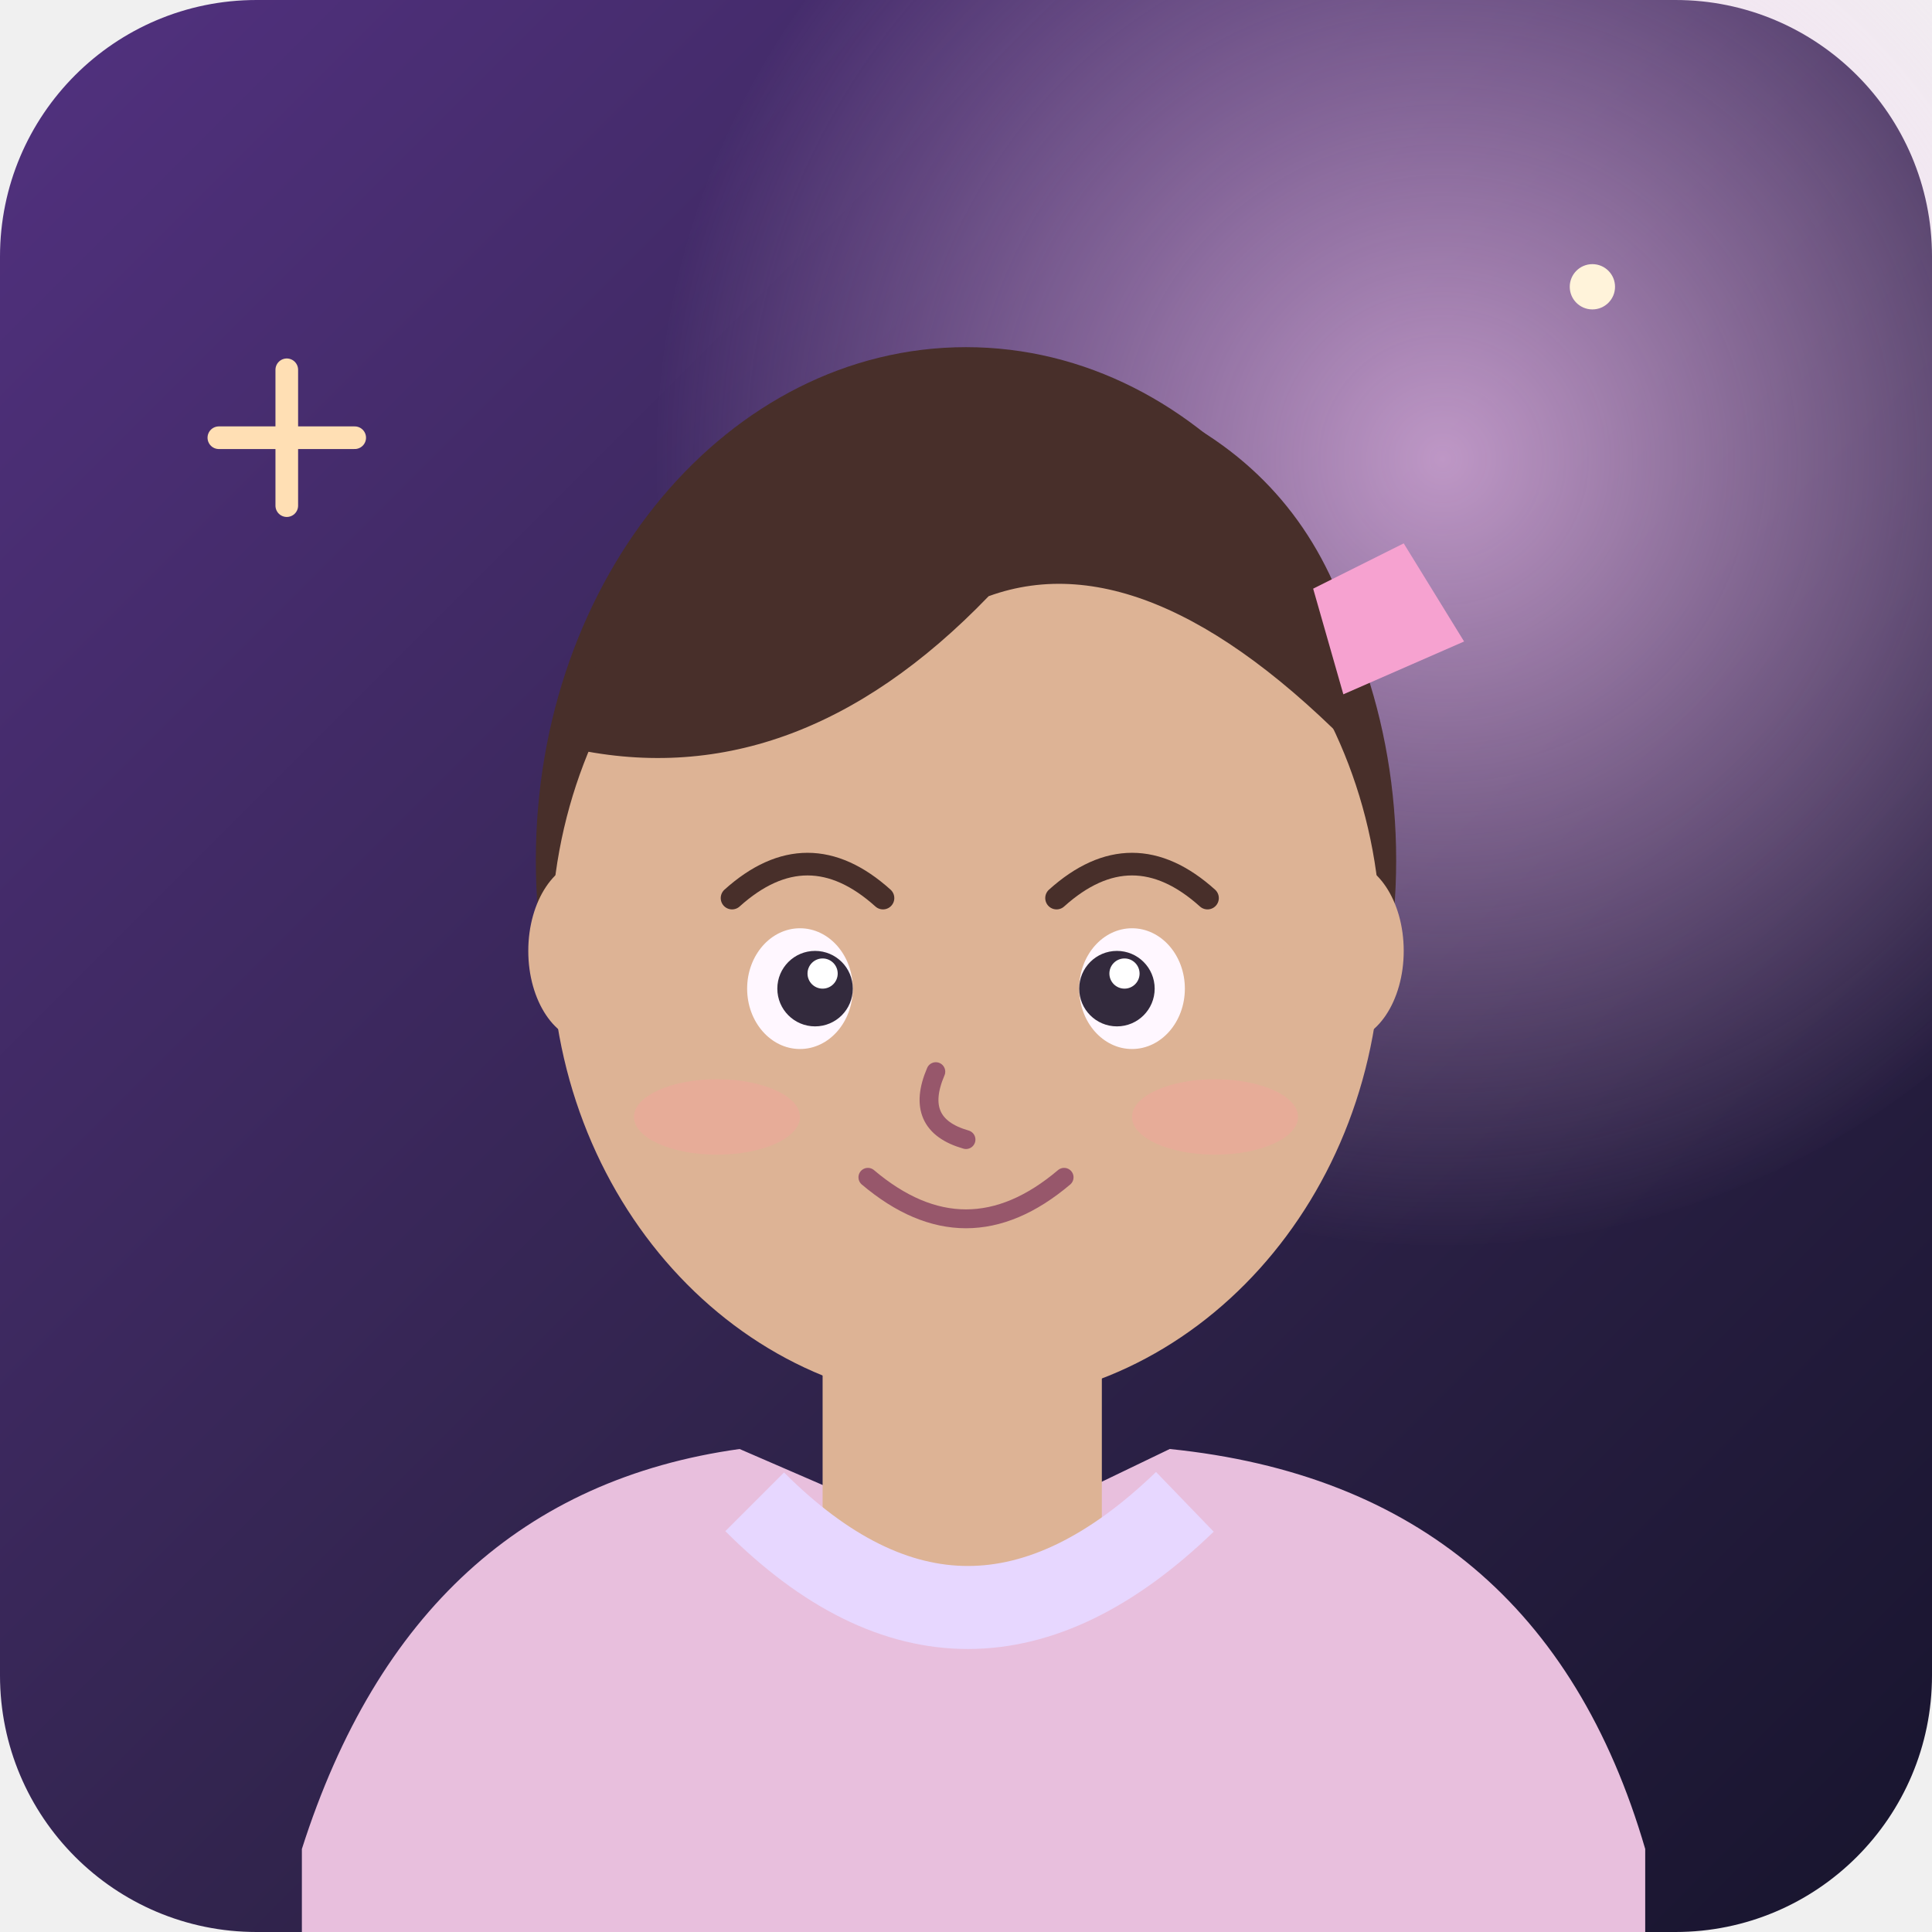
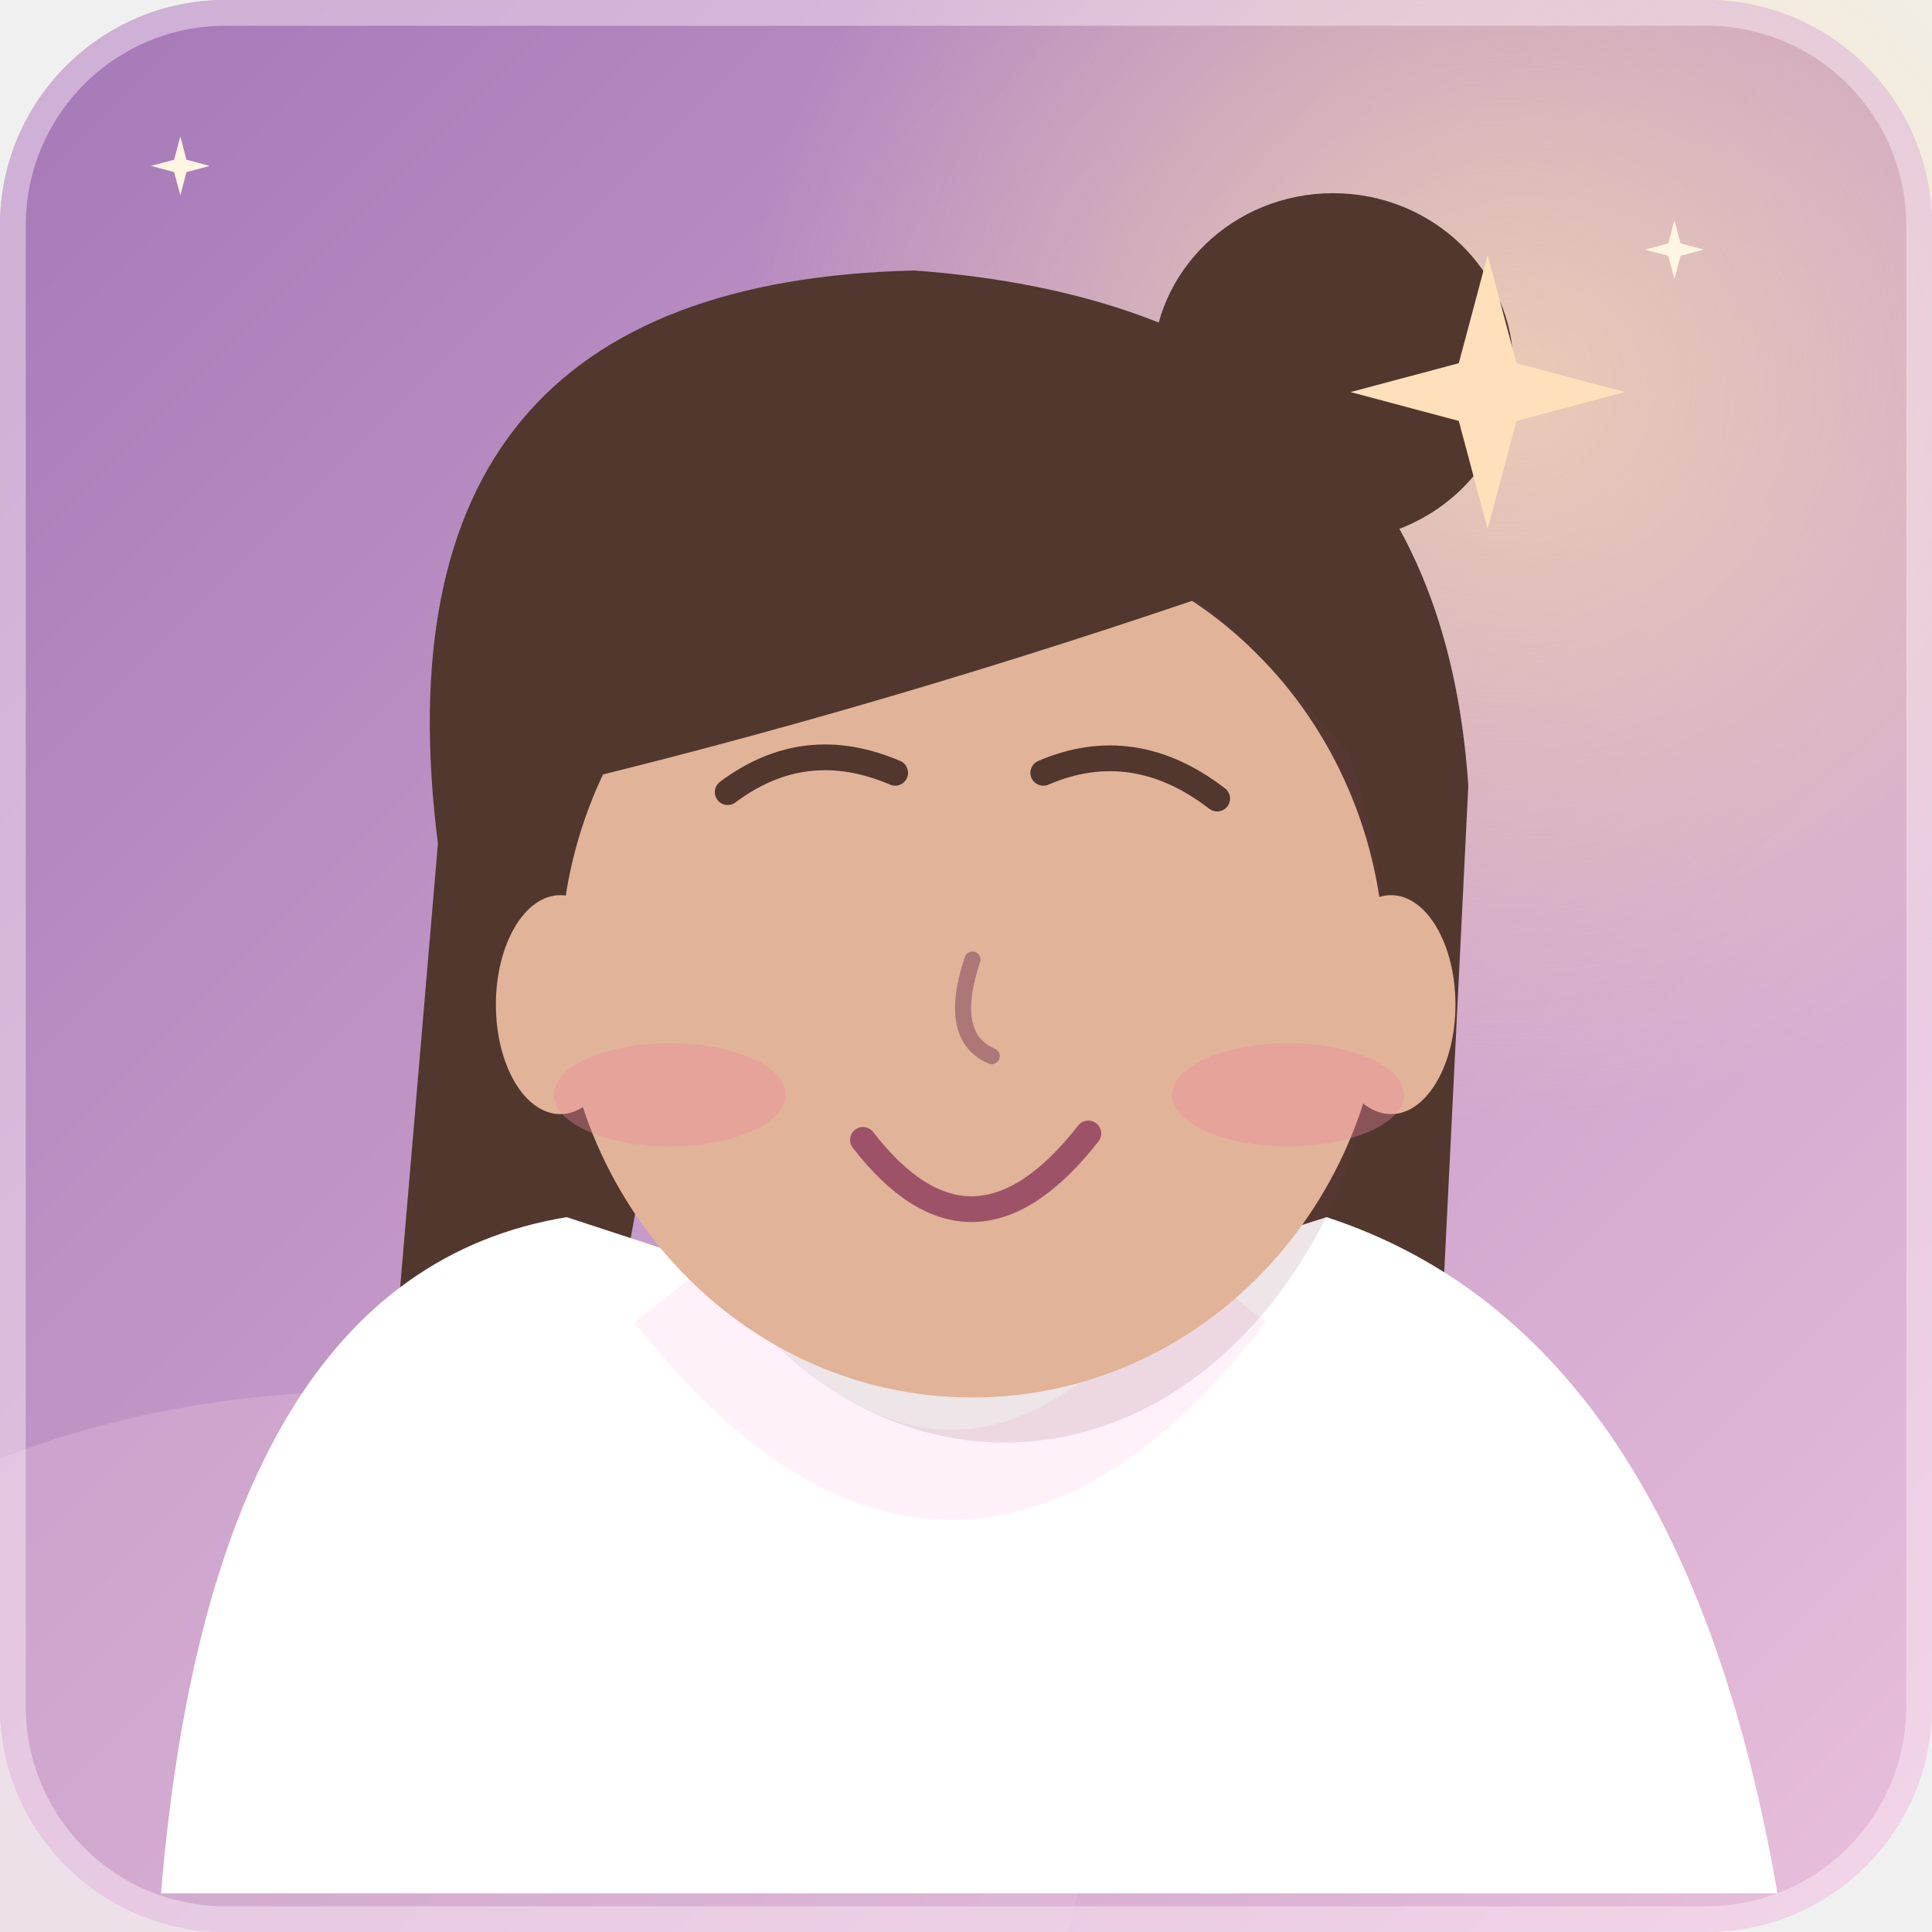
- <svg xmlns="http://www.w3.org/2000/svg" width="256" height="256" viewBox="0 0 256 256">
+ <svg xmlns="http://www.w3.org/2000/svg" width="300" height="300" viewBox="0 0 300 300" role="img" aria-label="baby avatar portrait">
  <defs>
-     <linearGradient id="night" x1="0" y1="0" x2="1" y2="1">
-       <stop stop-color="#523180" />
-       <stop offset=".55" stop-color="#31244d" />
-       <stop offset="1" stop-color="#17142d" />
+     <linearGradient id="background" x1="0" y1="0" x2="1" y2="1">
+       <stop stop-color="#a478b7" />
+       <stop offset="1" stop-color="#e9c0db" />
    </linearGradient>
-     <linearGradient id="rose" x1="0" y1="0" x2="1" y2="1">
-       <stop stop-color="#ffd9b6" />
-       <stop offset="1" stop-color="#f1b9e1" />
+     <radialGradient id="aura">
+       <stop stop-color="#f9e0ad" stop-opacity=".7" />
+       <stop offset="1" stop-color="#f9e0ad" stop-opacity="0" />
+     </radialGradient>
+     <linearGradient id="highlight" x1="0" y1="0" x2="1" y2="1">
+       <stop stop-color="white" stop-opacity=".4" />
+       <stop offset="1" stop-color="white" stop-opacity="0" />
    </linearGradient>
-     <linearGradient id="coat" x1="0" y1="0" x2="1" y2="1">
-       <stop stop-color="#b88eeb" />
-       <stop offset="1" stop-color="#594190" />
-     </linearGradient>
-     <radialGradient id="shine">
-       <stop stop-color="#f9c8f7" stop-opacity=".7" />
-       <stop offset="1" stop-color="#f9c8f7" stop-opacity="0" />
-     </radialGradient>
  </defs>
-   <rect width="256" height="256" rx="34" fill="url(#night)" />
-   <circle cx="191" cy="61" r="104" fill="url(#shine)" />
-   <path d="M40 245Q55 198 98 192L128 205 155 192Q204 197 218 245v20H40z" fill="#e8bfdd" />
-   <path d="M109 174v30q17 16 37 0v-30" fill="#ddb395" />
-   <ellipse cx="128" cy="114" rx="57" ry="68" fill="#482f2a" />
-   <ellipse cx="128" cy="125" rx="55" ry="61" fill="#ddb395" />
-   <ellipse cx="78" cy="126" rx="8" ry="12" fill="#ddb395" />
-   <ellipse cx="178" cy="126" rx="8" ry="12" fill="#ddb395" />
-   <path d="M75 99q15-48 56-51 49 6 51 54-29-31-51-23-26 27-56 20" fill="#482f2a" />
-   <path d="m174 78 12-6 8 13-16 7z" fill="#f6a2d0" />
-   <ellipse cx="106" cy="131" rx="7" ry="8" fill="#fff7ff" />
-   <ellipse cx="150" cy="131" rx="7" ry="8" fill="#fff7ff" />
-   <circle cx="108" cy="131" r="5" fill="#332a3d" />
-   <circle cx="148" cy="131" r="5" fill="#332a3d" />
-   <circle cx="109" cy="129" r="2" fill="white" />
-   <circle cx="149" cy="129" r="2" fill="white" />
-   <path d="M97 119q10-9 20 0M140 119q10-9 20 0" stroke="#482f2a" fill="none" stroke-width="3" stroke-linecap="round" />
-   <ellipse cx="95" cy="148" rx="11" ry="5" fill="#fa9f9f" opacity=".35" />
-   <ellipse cx="161" cy="148" rx="11" ry="5" fill="#fa9f9f" opacity=".35" />
-   <path d="M124 142q-3 7 4 9m-13 5q13 11 26 0" fill="none" stroke="#97576b" stroke-width="2.5" stroke-linecap="round" />
-   <path d="M100 199q28 28 57 0" stroke="#e7d7ff" fill="none" stroke-width="11" />
-   <circle cx="211" cy="38" r="3" fill="#fff3da" />
-   <path d="M38 49v18m-9-9h18" stroke="#ffdfb4" stroke-width="3" stroke-linecap="round" />
+   <rect x="0" y="0" width="300" height="300" rx="35" fill="url(#background)" />
+   <ellipse cx="234" cy="59" rx="118" ry="117" fill="url(#aura)" />
+   <ellipse cx="58" cy="286" rx="110" ry="70" fill="#e9c0db" opacity=".34" />
+   <path d="M28 21.2l0.96 3.6 3.6 0.96-3.6 0.96-0.96 3.6-0.96-3.6-3.6-0.96 3.6-0.96z" fill="#fff5e2" />
+   <path d="M86 62.6l1.28 4.8 4.8 1.28-4.8 1.28-1.28 4.8-1.28-4.8-4.8-1.28 4.8-1.28z" fill="#fff5e2" />
+   <path d="M144 58.2l0.96 3.6 3.6 0.96-3.6 0.96-0.96 3.6-0.96-3.6-3.6-0.96 3.6-0.96z" fill="#fff5e2" />
+   <path d="M202 136.6l1.28 4.8 4.8 1.28-4.8 1.28-1.28 4.8-1.28-4.8-4.8-1.28 4.8-1.28z" fill="#fff5e2" />
+   <path d="M260 34.2l0.96 3.6 3.6 0.96-3.6 0.96-0.96 3.6-0.96-3.6-3.6-0.96 3.6-0.96z" fill="#fff5e2" />
+   <path d="M68 131q-11-87 74-89 81 6 86 80l-5 101q-28-12-35-45l-89 8q-7 48-39 39z" fill="#51372e" />
+   <rect x="132" y="182" width="32" height="38" rx="11" fill="#e1b398" />
+   <path d="M25 294q8-96 63-105l58 19 60-19q55 18 70 105z" fill="#ffffff" />
+   <path d="M104 201q44 56 87 0" fill="none" stroke="#fff0f9" stroke-width="14" />
+   <ellipse cx="149" cy="142" rx="59" ry="75" fill="#743548" opacity=".13" transform="translate(7 7)" />
+   <ellipse cx="87" cy="156" rx="10" ry="17" fill="#e1b398" />
+   <ellipse cx="216" cy="156" rx="10" ry="17" fill="#e1b398" />
+   <ellipse cx="151" cy="150" rx="64" ry="67" fill="#e1b398" />
+   <path d="M78 124q9-73 79-72 56 9 61 75-20-24-32-34-56 19-108 31z" fill="#51372e" />
+   <ellipse cx="207" cy="57" rx="28" ry="27" fill="#51372e" />9<path d="M113 123q12-9 26-3M162 120q14-6 27 4" fill="none" stroke="#51372e" stroke-width="4" stroke-linecap="round" stroke-linejoin="round" />
+   <ellipse cx="104" cy="170" rx="18" ry="8" fill="#ec899d" opacity=".36" />
+   <ellipse cx="200" cy="170" rx="18" ry="8" fill="#ec899d" opacity=".36" />
+   <path d="M151 149q-4 12 3 15" fill="none" stroke="#ad7778" stroke-width="2.5" stroke-linecap="round" stroke-linejoin="round" />
+   <path d="M134 177q17 22 35-1" fill="none" stroke="#9e5268" stroke-width="4" stroke-linecap="round" stroke-linejoin="round" />
+   <path d="M231 39.6l4.48 16.8 16.8 4.48-16.8 4.48-4.48 16.8-4.48-16.8-16.8-4.48 16.8-4.48z" fill="#ffe0bb" />
+   <rect x="2" y="2" width="296" height="296" rx="33" fill="none" stroke="#fff1f9" stroke-opacity=".45" stroke-width="4" />
</svg>
